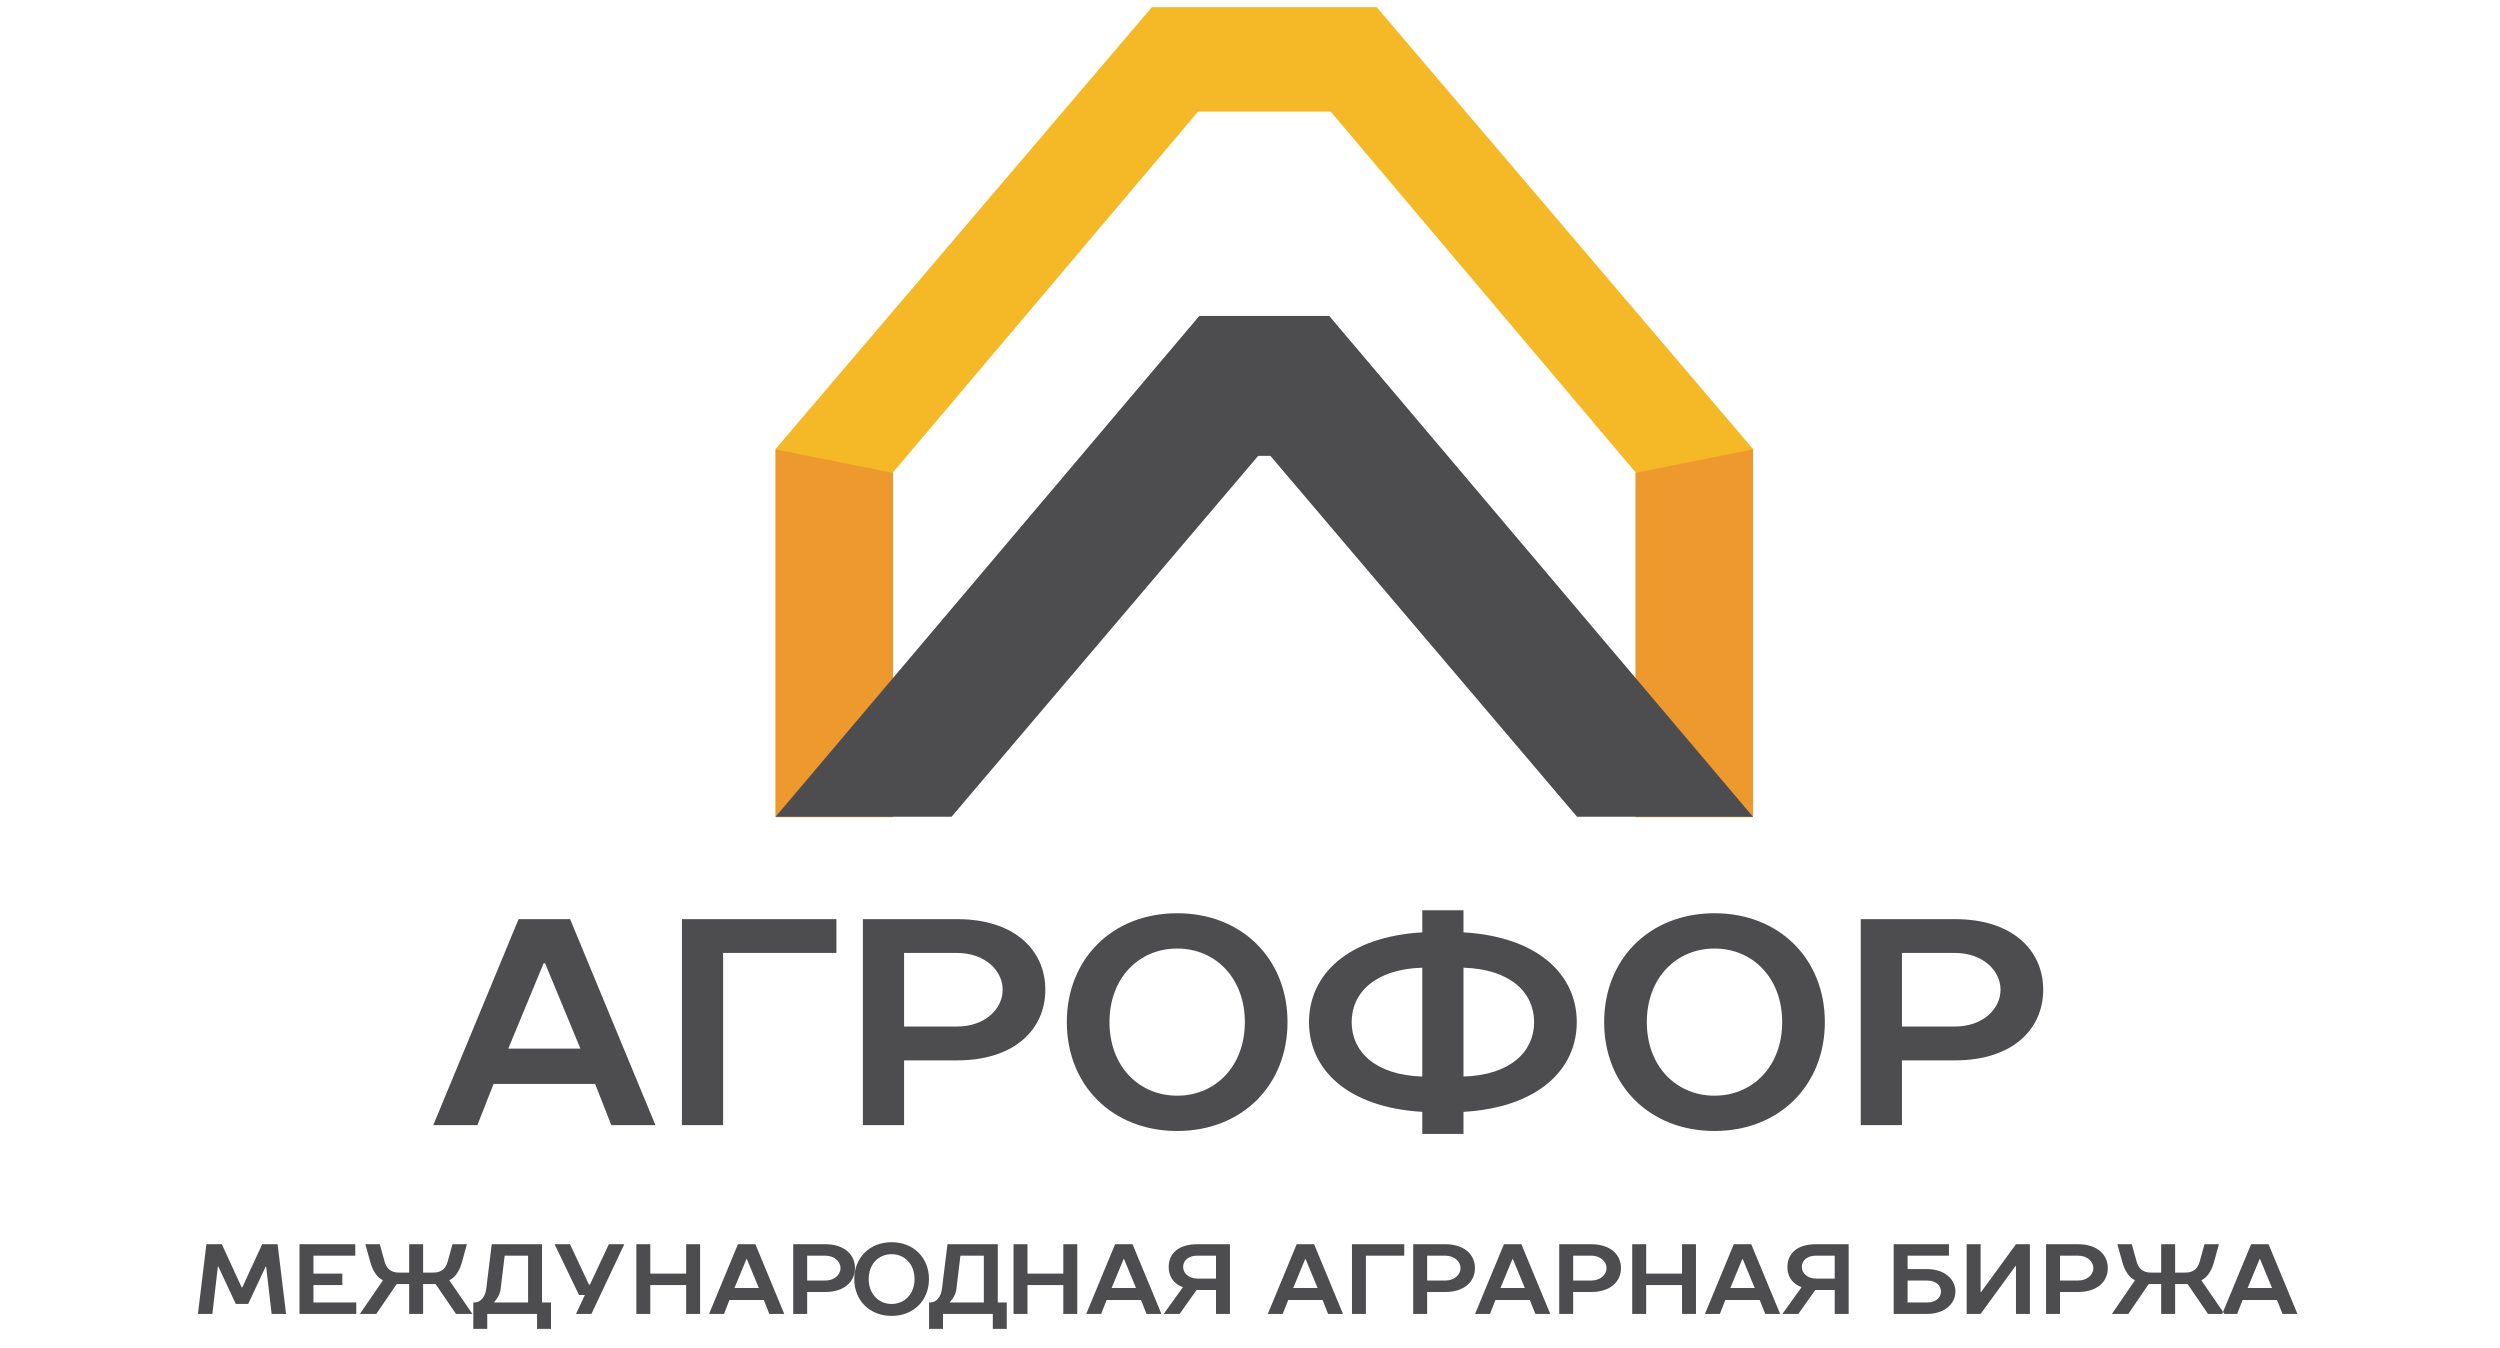
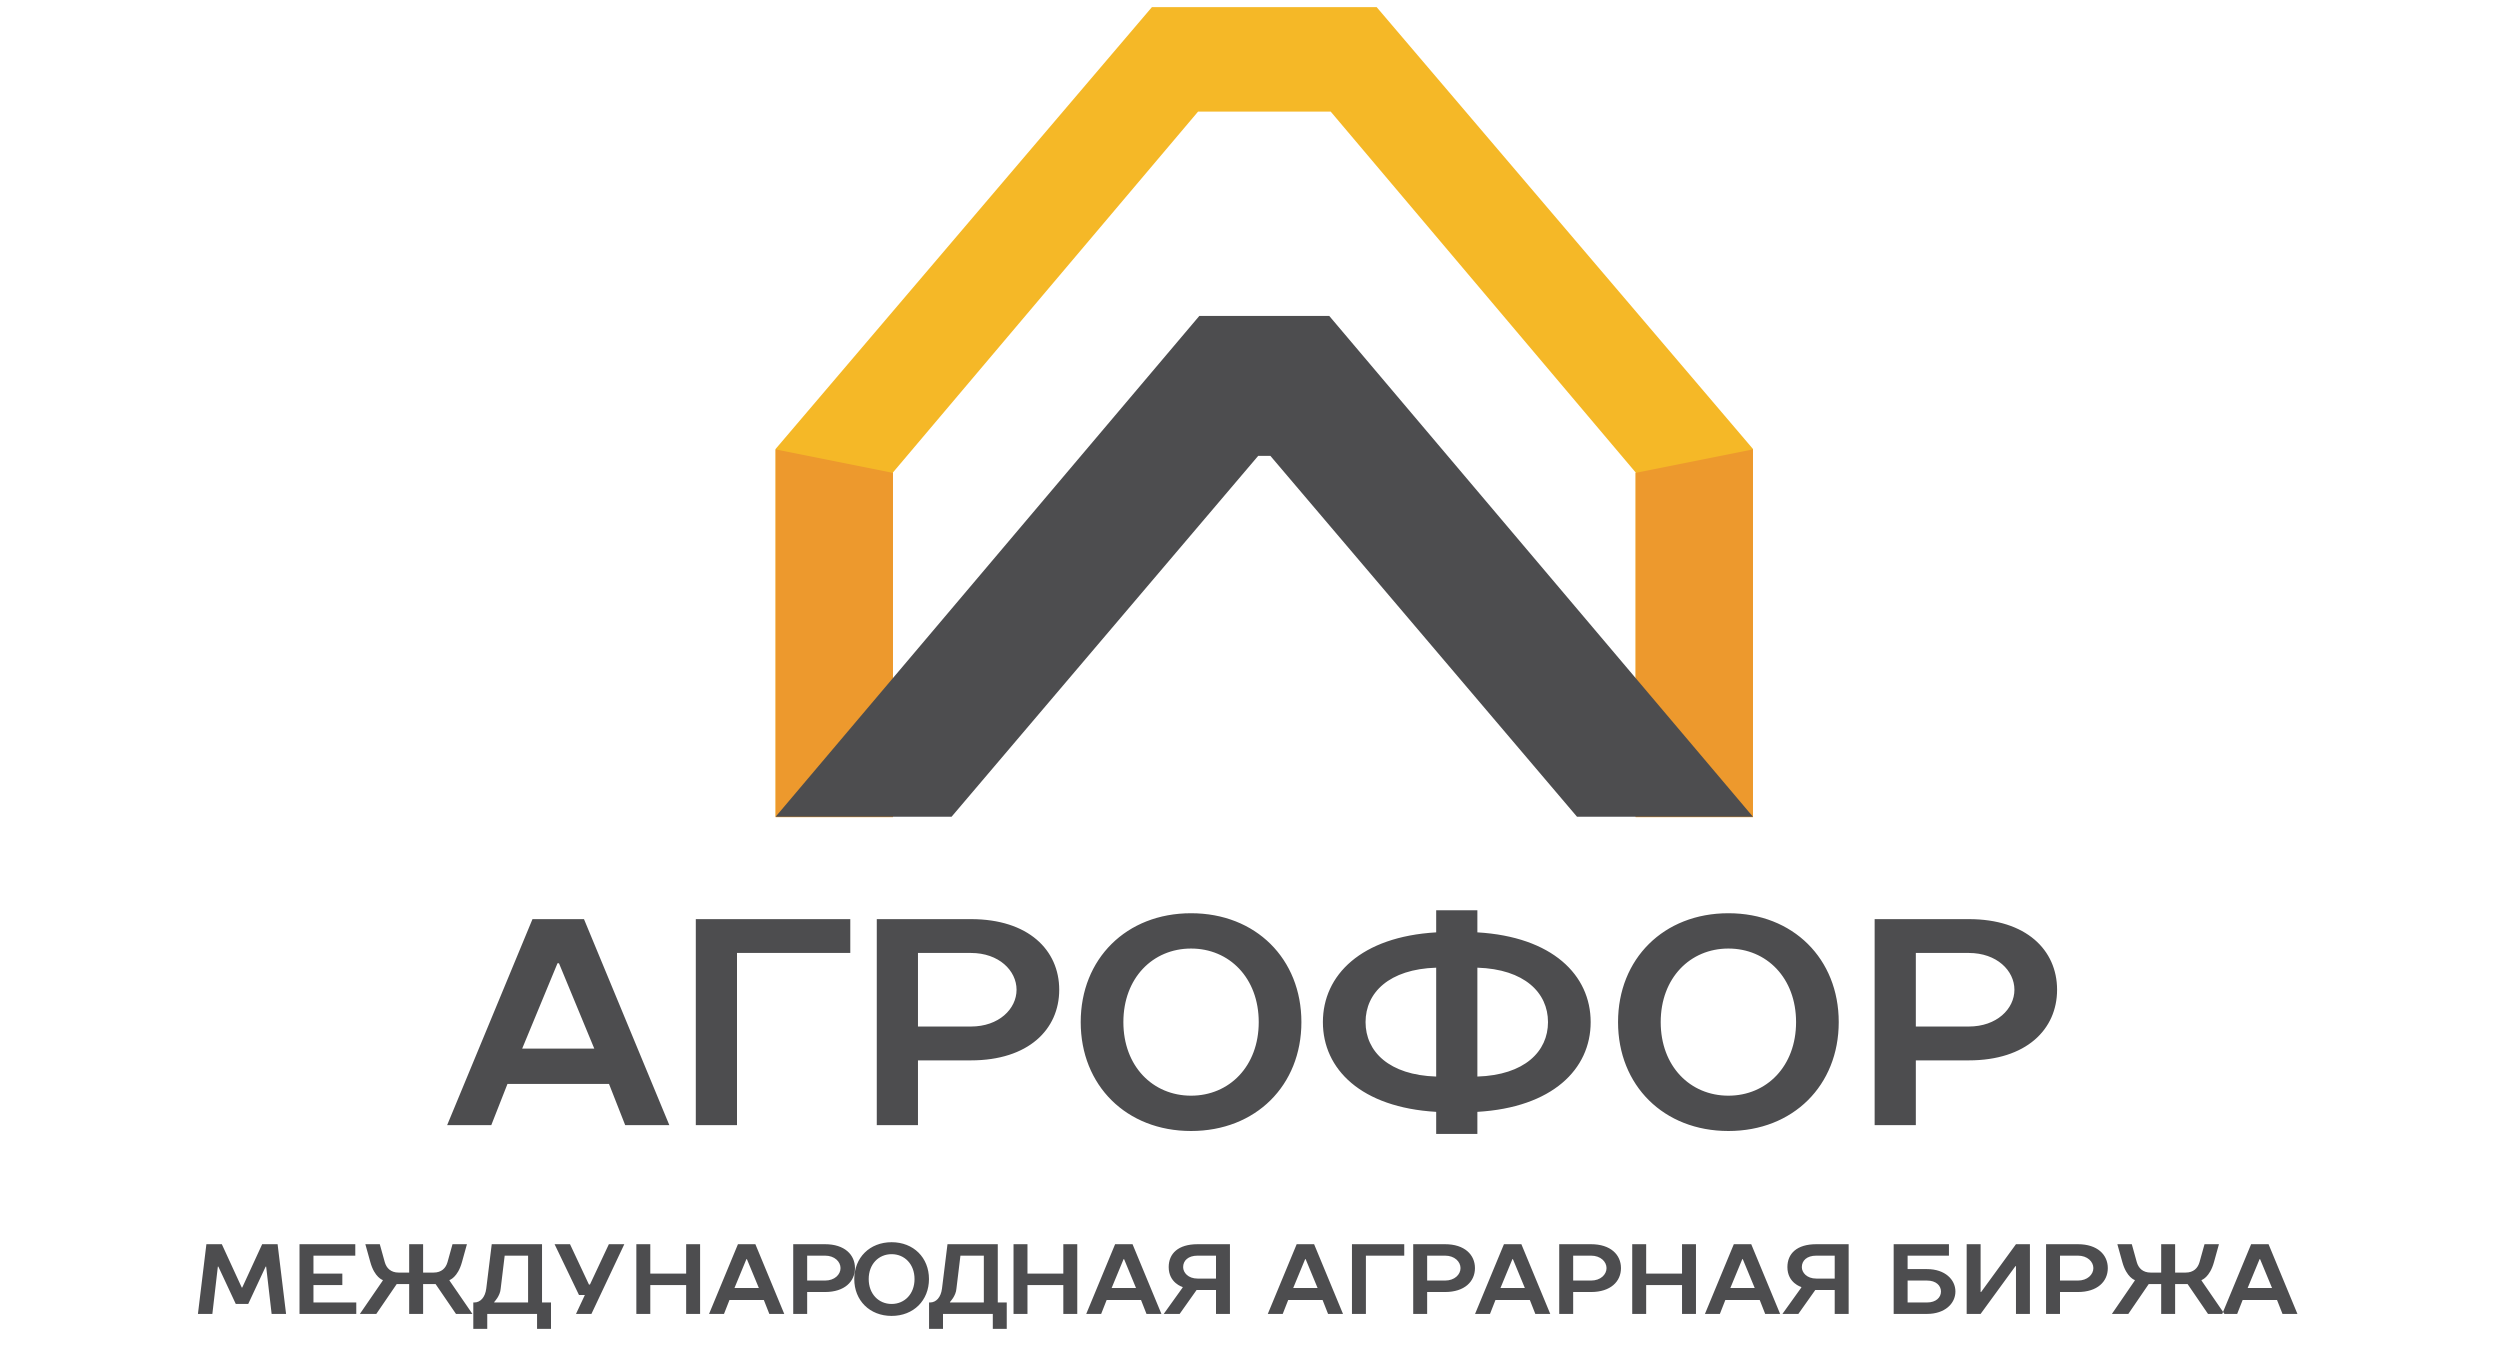
<svg xmlns="http://www.w3.org/2000/svg" width="180px" height="97px" viewBox="0 0 180 97" version="1.1">
  <defs />
  <g id="Page-1" stroke="none" stroke-width="1" fill="none" fill-rule="evenodd">
    <g id="text" transform="translate(7, 65)" fill="#4D4D4F">
-       <path d="M34.047,1.177 L30.339,1.177 L24.195,16.008 L27.373,16.008 L28.538,13.042 L35.848,13.042 L37.013,16.008 L40.191,16.008 L34.047,1.177 Z M32.14,4.355 L32.246,4.355 L34.788,10.499 L29.597,10.499 L32.14,4.355 Z M42.098,16.008 L45.064,16.008 L45.064,3.613 L53.221,3.613 L53.221,1.177 L42.098,1.177 L42.098,16.008 Z M55.128,1.177 L55.128,16.008 L58.094,16.008 L58.094,11.347 L61.908,11.347 C66.04,11.347 68.264,9.122 68.264,6.262 C68.264,3.401 66.04,1.177 61.908,1.177 L55.128,1.177 Z M61.908,3.613 C63.921,3.613 65.192,4.884 65.192,6.262 C65.192,7.639 63.921,8.91 61.908,8.91 L58.094,8.91 L58.094,3.613 L61.908,3.613 Z M69.811,8.592 C69.811,13.148 73.095,16.432 77.756,16.432 C82.417,16.432 85.701,13.148 85.701,8.592 C85.701,4.037 82.417,0.753 77.756,0.753 C73.095,0.753 69.811,4.037 69.811,8.592 L69.811,8.592 Z M82.629,8.592 C82.629,11.77 80.51,13.889 77.756,13.889 C75.002,13.889 72.883,11.77 72.883,8.592 C72.883,5.414 75.002,3.295 77.756,3.295 C80.51,3.295 82.629,5.414 82.629,8.592 L82.629,8.592 Z M98.371,0.541 L95.405,0.541 L95.405,2.13 C90.002,2.448 87.248,5.202 87.248,8.592 C87.248,11.982 90.002,14.737 95.405,15.054 L95.405,16.643 L98.371,16.643 L98.371,15.054 C103.774,14.737 106.528,11.982 106.528,8.592 C106.528,5.202 103.774,2.448 98.371,2.13 L98.371,0.541 Z M98.371,4.673 C101.761,4.779 103.456,6.474 103.456,8.592 C103.456,10.711 101.761,12.406 98.371,12.512 L98.371,4.673 Z M95.405,12.512 C92.015,12.406 90.32,10.711 90.32,8.592 C90.32,6.474 92.015,4.779 95.405,4.673 L95.405,12.512 Z M108.499,8.592 C108.499,13.148 111.783,16.432 116.444,16.432 C121.105,16.432 124.389,13.148 124.389,8.592 C124.389,4.037 121.105,0.753 116.444,0.753 C111.783,0.753 108.499,4.037 108.499,8.592 L108.499,8.592 Z M121.317,8.592 C121.317,11.77 119.198,13.889 116.444,13.889 C113.69,13.889 111.571,11.77 111.571,8.592 C111.571,5.414 113.69,3.295 116.444,3.295 C119.198,3.295 121.317,5.414 121.317,8.592 L121.317,8.592 Z M126.974,1.177 L126.974,16.008 L129.94,16.008 L129.94,11.347 L133.754,11.347 C137.886,11.347 140.11,9.122 140.11,6.262 C140.11,3.401 137.886,1.177 133.754,1.177 L126.974,1.177 Z M133.754,3.613 C135.767,3.613 137.038,4.884 137.038,6.262 C137.038,7.639 135.767,8.91 133.754,8.91 L129.94,8.91 L129.94,3.613 L133.754,3.613 Z" id="АГРОФОР" />
+       <path d="M35.047,1.177 L31.339,1.177 L25.195,16.008 L28.373,16.008 L29.538,13.042 L36.848,13.042 L38.013,16.008 L41.191,16.008 L35.047,1.177 Z M33.14,4.355 L33.246,4.355 L35.788,10.499 L30.597,10.499 L33.14,4.355 Z M43.098,16.008 L46.064,16.008 L46.064,3.613 L54.221,3.613 L54.221,1.177 L43.098,1.177 L43.098,16.008 Z M56.128,1.177 L56.128,16.008 L59.094,16.008 L59.094,11.347 L62.908,11.347 C67.04,11.347 69.264,9.122 69.264,6.262 C69.264,3.401 67.04,1.177 62.908,1.177 L56.128,1.177 Z M62.908,3.613 C64.921,3.613 66.192,4.884 66.192,6.262 C66.192,7.639 64.921,8.91 62.908,8.91 L59.094,8.91 L59.094,3.613 L62.908,3.613 Z M70.811,8.592 C70.811,13.148 74.095,16.432 78.756,16.432 C83.417,16.432 86.701,13.148 86.701,8.592 C86.701,4.037 83.417,0.753 78.756,0.753 C74.095,0.753 70.811,4.037 70.811,8.592 L70.811,8.592 Z M83.629,8.592 C83.629,11.77 81.51,13.889 78.756,13.889 C76.002,13.889 73.883,11.77 73.883,8.592 C73.883,5.414 76.002,3.295 78.756,3.295 C81.51,3.295 83.629,5.414 83.629,8.592 L83.629,8.592 Z M99.371,0.541 L96.405,0.541 L96.405,2.13 C91.002,2.448 88.248,5.202 88.248,8.592 C88.248,11.982 91.002,14.737 96.405,15.054 L96.405,16.643 L99.371,16.643 L99.371,15.054 C104.774,14.737 107.528,11.982 107.528,8.592 C107.528,5.202 104.774,2.448 99.371,2.13 L99.371,0.541 Z M99.371,4.673 C102.761,4.779 104.456,6.474 104.456,8.592 C104.456,10.711 102.761,12.406 99.371,12.512 L99.371,4.673 Z M96.405,12.512 C93.015,12.406 91.32,10.711 91.32,8.592 C91.32,6.474 93.015,4.779 96.405,4.673 L96.405,12.512 Z M109.499,8.592 C109.499,13.148 112.783,16.432 117.444,16.432 C122.105,16.432 125.389,13.148 125.389,8.592 C125.389,4.037 122.105,0.753 117.444,0.753 C112.783,0.753 109.499,4.037 109.499,8.592 L109.499,8.592 Z M122.317,8.592 C122.317,11.77 120.198,13.889 117.444,13.889 C114.69,13.889 112.571,11.77 112.571,8.592 C112.571,5.414 114.69,3.295 117.444,3.295 C120.198,3.295 122.317,5.414 122.317,8.592 L122.317,8.592 Z M127.974,1.177 L127.974,16.008 L130.94,16.008 L130.94,11.347 L134.754,11.347 C138.886,11.347 141.11,9.122 141.11,6.262 C141.11,3.401 138.886,1.177 134.754,1.177 L127.974,1.177 Z M134.754,3.613 C136.767,3.613 138.038,4.884 138.038,6.262 C138.038,7.639 136.767,8.91 134.754,8.91 L130.94,8.91 L130.94,3.613 L134.754,3.613 Z" id="АГРОФОР" />
      <path d="M10.872,28.885 L12.127,26.196 L12.163,26.196 L12.557,29.602 L13.597,29.602 L12.987,24.583 L11.876,24.583 L10.442,27.702 L10.406,27.702 L8.972,24.583 L7.86,24.583 L7.251,29.602 L8.29,29.602 L8.685,26.196 L8.721,26.196 L9.976,28.885 L10.872,28.885 Z M14.565,29.602 L18.652,29.602 L18.652,28.778 L15.569,28.778 L15.569,27.523 L17.648,27.523 L17.648,26.698 L15.569,26.698 L15.569,25.407 L18.581,25.407 L18.581,24.583 L14.565,24.583 L14.565,29.602 Z M20.345,24.583 L19.305,24.583 L19.664,25.873 C19.972,26.985 20.56,27.164 20.56,27.164 L20.56,27.2 L18.911,29.602 L20.094,29.602 L21.564,27.451 L22.46,27.451 L22.46,29.602 L23.464,29.602 L23.464,27.451 L24.361,27.451 L25.831,29.602 L27.014,29.602 L25.364,27.2 L25.364,27.164 C25.364,27.164 25.953,26.985 26.261,25.873 L26.619,24.583 L25.58,24.583 L25.221,25.873 C25.099,26.304 24.791,26.626 24.217,26.626 L23.464,26.626 L23.464,24.583 L22.46,24.583 L22.46,26.626 L21.707,26.626 C21.134,26.626 20.825,26.304 20.703,25.873 L20.345,24.583 Z M28.405,24.583 L28.011,27.774 C27.932,28.419 27.58,28.778 27.15,28.778 L27.078,28.778 L27.078,30.678 L28.082,30.678 L28.082,29.602 L31.668,29.602 L31.668,30.678 L32.672,30.678 L32.672,28.778 L32.026,28.778 L32.026,24.583 L28.405,24.583 Z M29.05,27.774 L29.337,25.407 L31.022,25.407 L31.022,28.778 L28.584,28.778 L28.584,28.742 C28.584,28.742 29.015,28.312 29.05,27.774 L29.05,27.774 Z M34.472,29.602 L35.583,29.602 L37.95,24.583 L36.838,24.583 L35.476,27.487 L35.404,27.487 L34.041,24.583 L32.93,24.583 L34.687,28.24 L35.11,28.24 L34.472,29.602 Z M42.403,24.583 L42.403,26.698 L39.821,26.698 L39.821,24.583 L38.817,24.583 L38.817,29.602 L39.821,29.602 L39.821,27.523 L42.403,27.523 L42.403,29.602 L43.407,29.602 L43.407,24.583 L42.403,24.583 Z M47.387,24.583 L46.132,24.583 L44.052,29.602 L45.128,29.602 L45.522,28.598 L47.996,28.598 L48.391,29.602 L49.466,29.602 L47.387,24.583 Z M46.741,25.658 L46.777,25.658 L47.638,27.738 L45.881,27.738 L46.741,25.658 Z M50.112,24.583 L50.112,29.602 L51.116,29.602 L51.116,28.025 L52.406,28.025 C53.805,28.025 54.558,27.272 54.558,26.304 C54.558,25.336 53.805,24.583 52.406,24.583 L50.112,24.583 Z M52.406,25.407 C53.088,25.407 53.518,25.838 53.518,26.304 C53.518,26.77 53.088,27.2 52.406,27.2 L51.116,27.2 L51.116,25.407 L52.406,25.407 Z M54.507,27.092 C54.507,28.634 55.619,29.746 57.197,29.746 C58.774,29.746 59.886,28.634 59.886,27.092 C59.886,25.551 58.774,24.439 57.197,24.439 C55.619,24.439 54.507,25.551 54.507,27.092 L54.507,27.092 Z M58.846,27.092 C58.846,28.168 58.129,28.885 57.197,28.885 C56.264,28.885 55.547,28.168 55.547,27.092 C55.547,26.017 56.264,25.3 57.197,25.3 C58.129,25.3 58.846,26.017 58.846,27.092 L58.846,27.092 Z M61.219,24.583 L60.824,27.774 C60.745,28.419 60.394,28.778 59.964,28.778 L59.892,28.778 L59.892,30.678 L60.896,30.678 L60.896,29.602 L64.482,29.602 L64.482,30.678 L65.486,30.678 L65.486,28.778 L64.84,28.778 L64.84,24.583 L61.219,24.583 Z M61.864,27.774 L62.151,25.407 L63.836,25.407 L63.836,28.778 L61.398,28.778 L61.398,28.742 C61.398,28.742 61.828,28.312 61.864,27.774 L61.864,27.774 Z M69.559,24.583 L69.559,26.698 L66.978,26.698 L66.978,24.583 L65.974,24.583 L65.974,29.602 L66.978,29.602 L66.978,27.523 L69.559,27.523 L69.559,29.602 L70.563,29.602 L70.563,24.583 L69.559,24.583 Z M74.543,24.583 L73.288,24.583 L71.209,29.602 L72.284,29.602 L72.679,28.598 L75.153,28.598 L75.547,29.602 L76.623,29.602 L74.543,24.583 Z M73.898,25.658 L73.934,25.658 L74.794,27.738 L73.037,27.738 L73.898,25.658 Z M79.226,24.583 C77.82,24.583 77.146,25.264 77.146,26.232 C77.146,27.379 78.15,27.666 78.15,27.666 L78.15,27.702 L76.788,29.602 L77.935,29.602 L79.154,27.881 L80.552,27.881 L80.552,29.602 L81.556,29.602 L81.556,24.583 L79.226,24.583 Z M78.186,26.232 C78.186,25.766 78.545,25.407 79.226,25.407 L80.552,25.407 L80.552,27.057 L79.226,27.057 C78.545,27.057 78.186,26.626 78.186,26.232 L78.186,26.232 Z M87.616,24.583 L86.361,24.583 L84.281,29.602 L85.357,29.602 L85.751,28.598 L88.225,28.598 L88.62,29.602 L89.696,29.602 L87.616,24.583 Z M86.971,25.658 L87.006,25.658 L87.867,27.738 L86.11,27.738 L86.971,25.658 Z M90.341,29.602 L91.345,29.602 L91.345,25.407 L94.106,25.407 L94.106,24.583 L90.341,24.583 L90.341,29.602 Z M94.751,24.583 L94.751,29.602 L95.755,29.602 L95.755,28.025 L97.046,28.025 C98.444,28.025 99.197,27.272 99.197,26.304 C99.197,25.336 98.444,24.583 97.046,24.583 L94.751,24.583 Z M97.046,25.407 C97.727,25.407 98.157,25.838 98.157,26.304 C98.157,26.77 97.727,27.2 97.046,27.2 L95.755,27.2 L95.755,25.407 L97.046,25.407 Z M102.539,24.583 L101.284,24.583 L99.204,29.602 L100.28,29.602 L100.674,28.598 L103.148,28.598 L103.543,29.602 L104.618,29.602 L102.539,24.583 Z M101.893,25.658 L101.929,25.658 L102.79,27.738 L101.033,27.738 L101.893,25.658 Z M105.264,24.583 L105.264,29.602 L106.268,29.602 L106.268,28.025 L107.558,28.025 C108.957,28.025 109.71,27.272 109.71,26.304 C109.71,25.336 108.957,24.583 107.558,24.583 L105.264,24.583 Z M107.558,25.407 C108.24,25.407 108.67,25.838 108.67,26.304 C108.67,26.77 108.24,27.2 107.558,27.2 L106.268,27.2 L106.268,25.407 L107.558,25.407 Z M114.106,24.583 L114.106,26.698 L111.524,26.698 L111.524,24.583 L110.52,24.583 L110.52,29.602 L111.524,29.602 L111.524,27.523 L114.106,27.523 L114.106,29.602 L115.11,29.602 L115.11,24.583 L114.106,24.583 Z M119.089,24.583 L117.835,24.583 L115.755,29.602 L116.831,29.602 L117.225,28.598 L119.699,28.598 L120.093,29.602 L121.169,29.602 L119.089,24.583 Z M118.444,25.658 L118.48,25.658 L119.34,27.738 L117.584,27.738 L118.444,25.658 Z M123.772,24.583 C122.367,24.583 121.693,25.264 121.693,26.232 C121.693,27.379 122.696,27.666 122.696,27.666 L122.696,27.702 L121.334,29.602 L122.481,29.602 L123.7,27.881 L125.099,27.881 L125.099,29.602 L126.103,29.602 L126.103,24.583 L123.772,24.583 Z M122.732,26.232 C122.732,25.766 123.091,25.407 123.772,25.407 L125.099,25.407 L125.099,27.057 L123.772,27.057 C123.091,27.057 122.732,26.626 122.732,26.232 L122.732,26.232 Z M130.348,28.778 L130.348,27.2 L131.746,27.2 C132.392,27.2 132.75,27.559 132.75,27.989 C132.75,28.419 132.392,28.778 131.746,28.778 L130.348,28.778 Z M133.79,27.989 C133.79,27.128 133.037,26.375 131.746,26.375 L130.348,26.375 L130.348,25.407 L133.324,25.407 L133.324,24.583 L129.344,24.583 L129.344,29.602 L131.746,29.602 C133.037,29.602 133.79,28.849 133.79,27.989 L133.79,27.989 Z M135.604,29.602 L138.114,26.16 L138.15,26.16 L138.15,29.602 L139.154,29.602 L139.154,24.583 L138.15,24.583 L135.64,28.025 L135.604,28.025 L135.604,24.583 L134.6,24.583 L134.6,29.602 L135.604,29.602 Z M140.316,24.583 L140.316,29.602 L141.32,29.602 L141.32,28.025 L142.61,28.025 C144.009,28.025 144.762,27.272 144.762,26.304 C144.762,25.336 144.009,24.583 142.61,24.583 L140.316,24.583 Z M142.61,25.407 C143.292,25.407 143.722,25.838 143.722,26.304 C143.722,26.77 143.292,27.2 142.61,27.2 L141.32,27.2 L141.32,25.407 L142.61,25.407 Z M146.49,24.583 L145.45,24.583 L145.809,25.873 C146.117,26.985 146.705,27.164 146.705,27.164 L146.705,27.2 L145.056,29.602 L146.239,29.602 L147.709,27.451 L148.605,27.451 L148.605,29.602 L149.609,29.602 L149.609,27.451 L150.506,27.451 L151.976,29.602 L153.159,29.602 L151.51,27.2 L151.51,27.164 C151.51,27.164 152.098,26.985 152.406,25.873 L152.764,24.583 L151.725,24.583 L151.366,25.873 C151.244,26.304 150.936,26.626 150.362,26.626 L149.609,26.626 L149.609,24.583 L148.605,24.583 L148.605,26.626 L147.852,26.626 C147.279,26.626 146.97,26.304 146.848,25.873 L146.49,24.583 Z M156.336,24.583 L155.081,24.583 L153.001,29.602 L154.077,29.602 L154.471,28.598 L156.945,28.598 L157.34,29.602 L158.415,29.602 L156.336,24.583 Z M155.69,25.658 L155.726,25.658 L156.587,27.738 L154.83,27.738 L155.69,25.658 Z" id="Международная-аграрная-биржа" />
    </g>
    <g id="ЂЃ£Ѓ-†£аЃ" transform="translate(55, 0)">
      <path d="M44.119,0.513 L27.938,0.513 L0.843,32.326 L0.843,58.807 L9.293,58.807 L9.293,34.017 L31.262,8.034 L40.809,8.034 L62.767,34.017 L62.767,58.807 L71.214,58.807 L71.214,32.326 L44.119,0.513" id="Fill-1" fill="#F5B827" />
      <path d="M0.843,58.837 L9.293,58.837 L9.293,34.047 L0.843,32.356 L0.843,58.837" id="Fill-2" fill="#ED992D" />
      <path d="M71.214,58.837 L62.764,58.837 L62.764,34.047 L71.214,32.356 L71.214,58.837" id="Fill-3" fill="#ED992D" />
      <path d="M31.35,22.748 L0.843,58.807 L13.511,58.807 L35.588,32.824 L36.469,32.824 L58.546,58.807 L71.214,58.807 L40.707,22.748 L31.35,22.748" id="Fill-4" fill="#4D4D4F" />
    </g>
  </g>
</svg>
